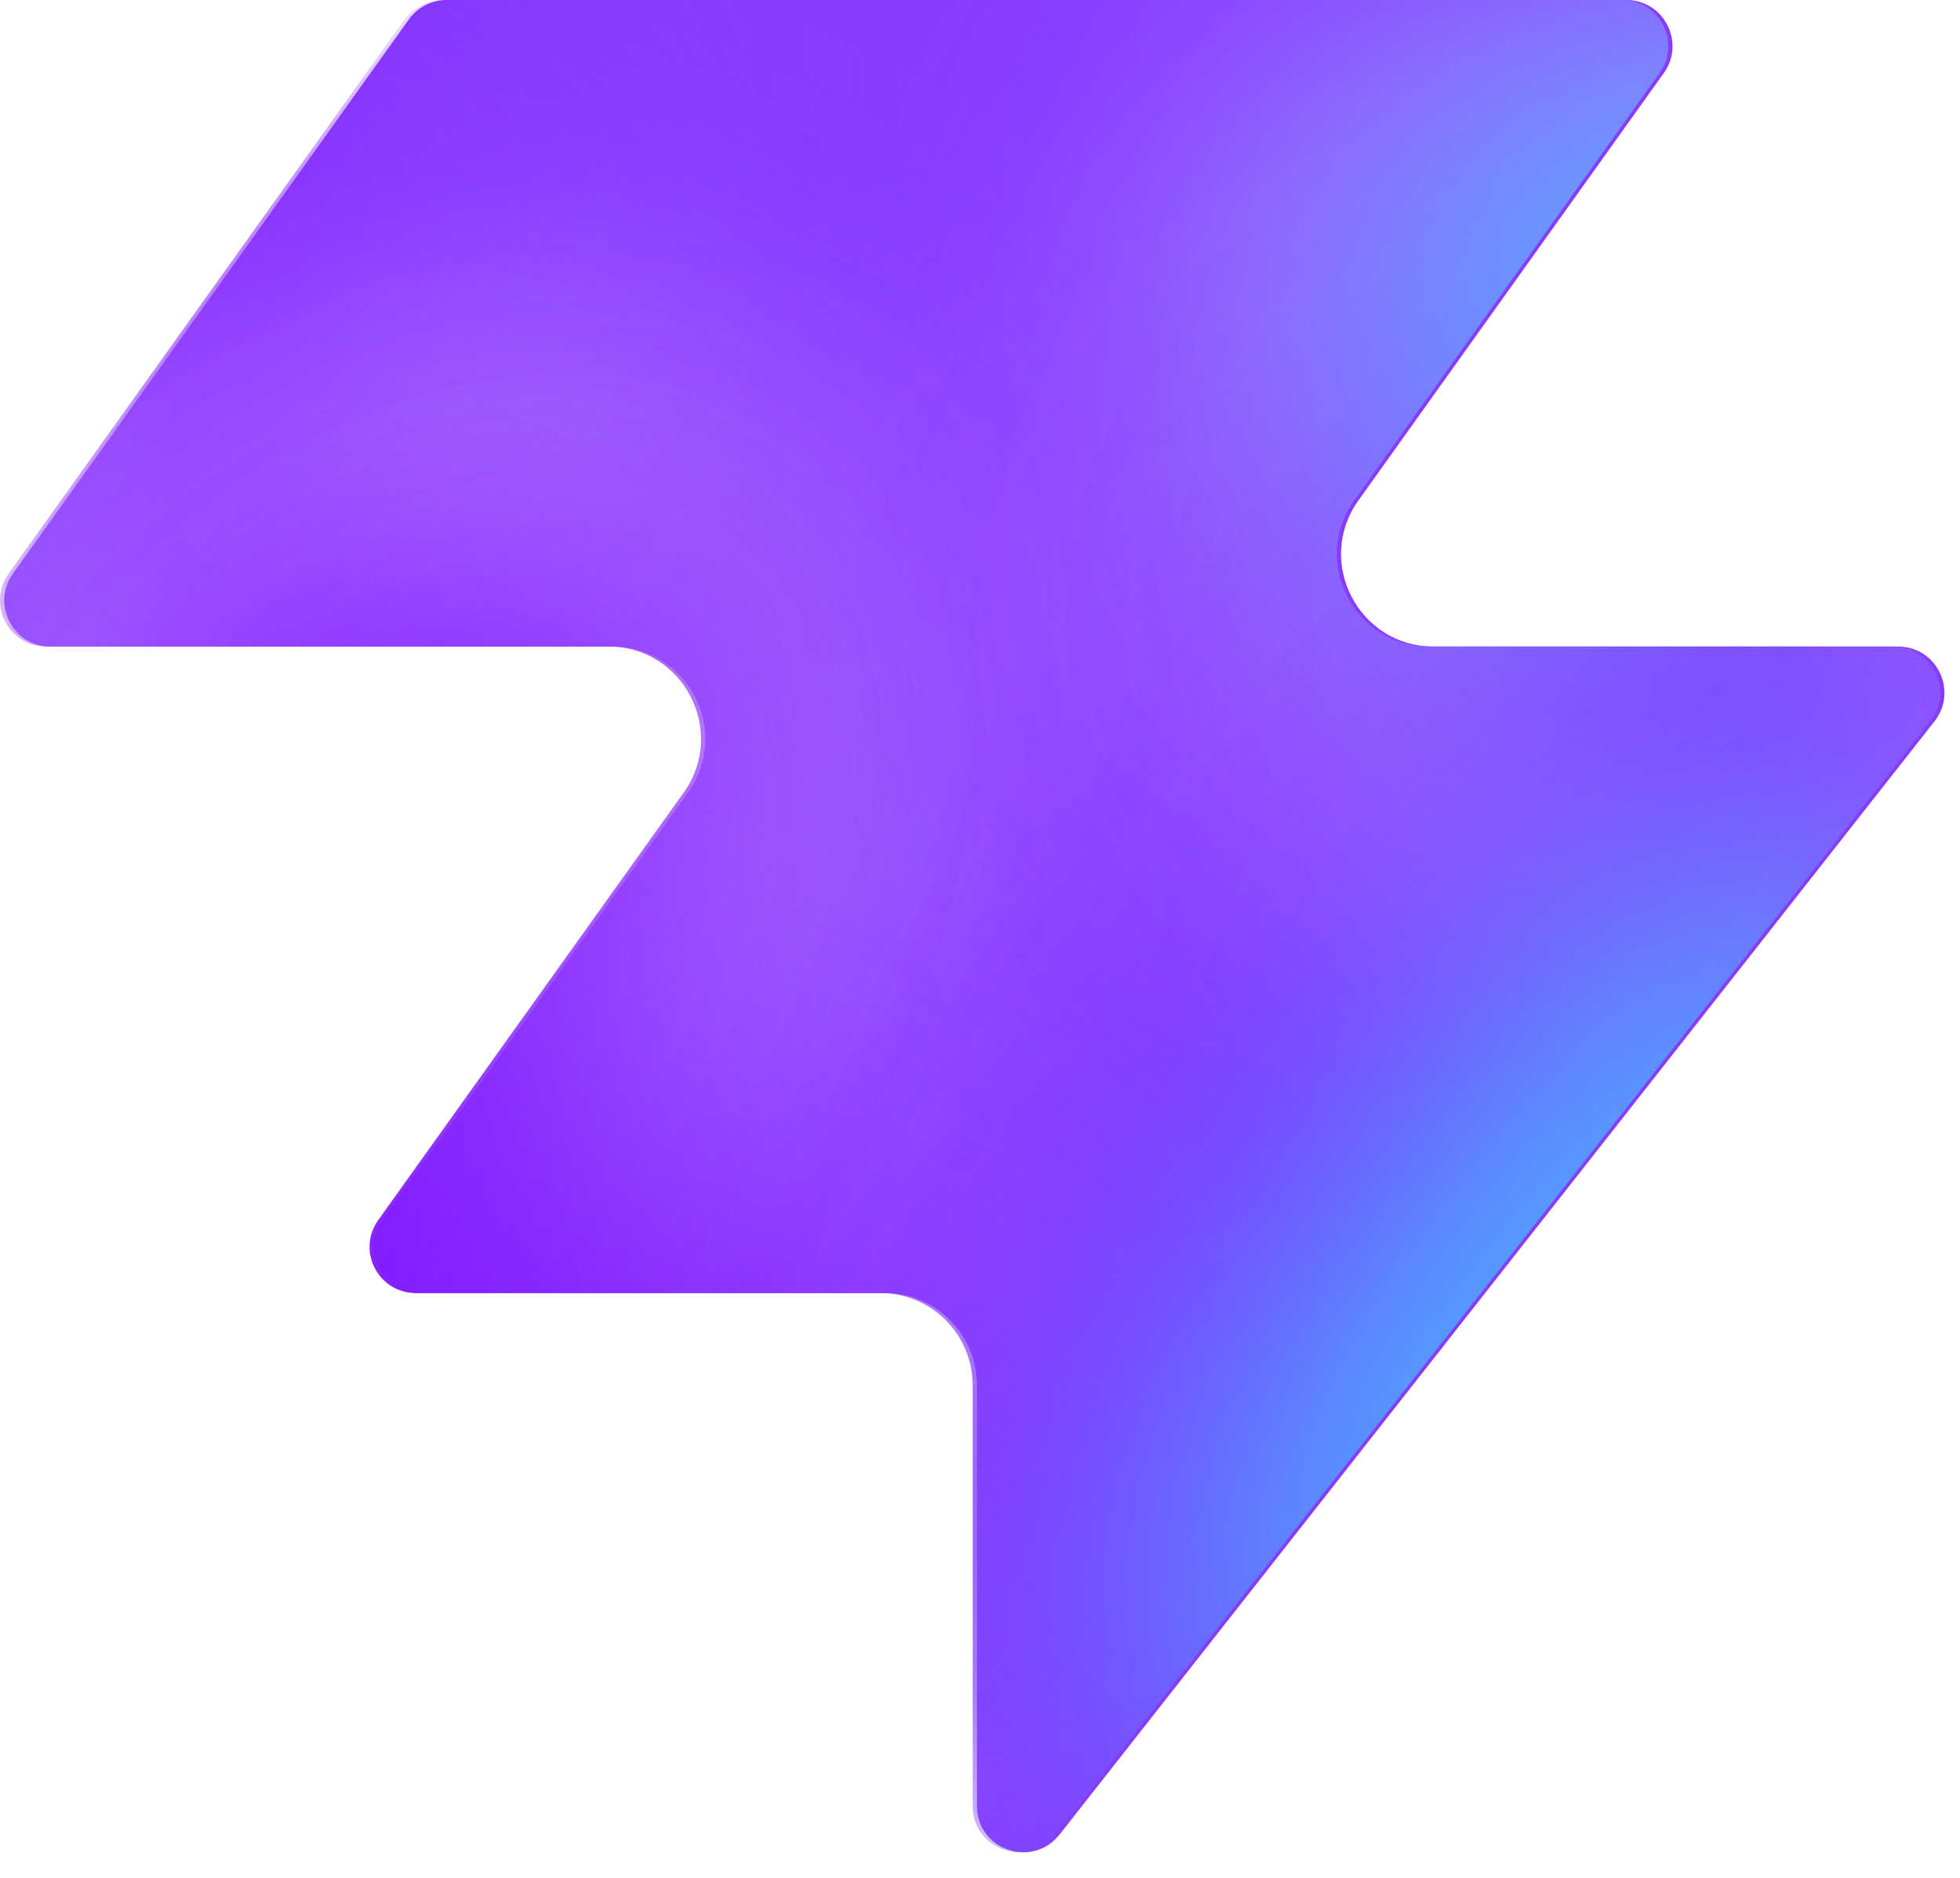
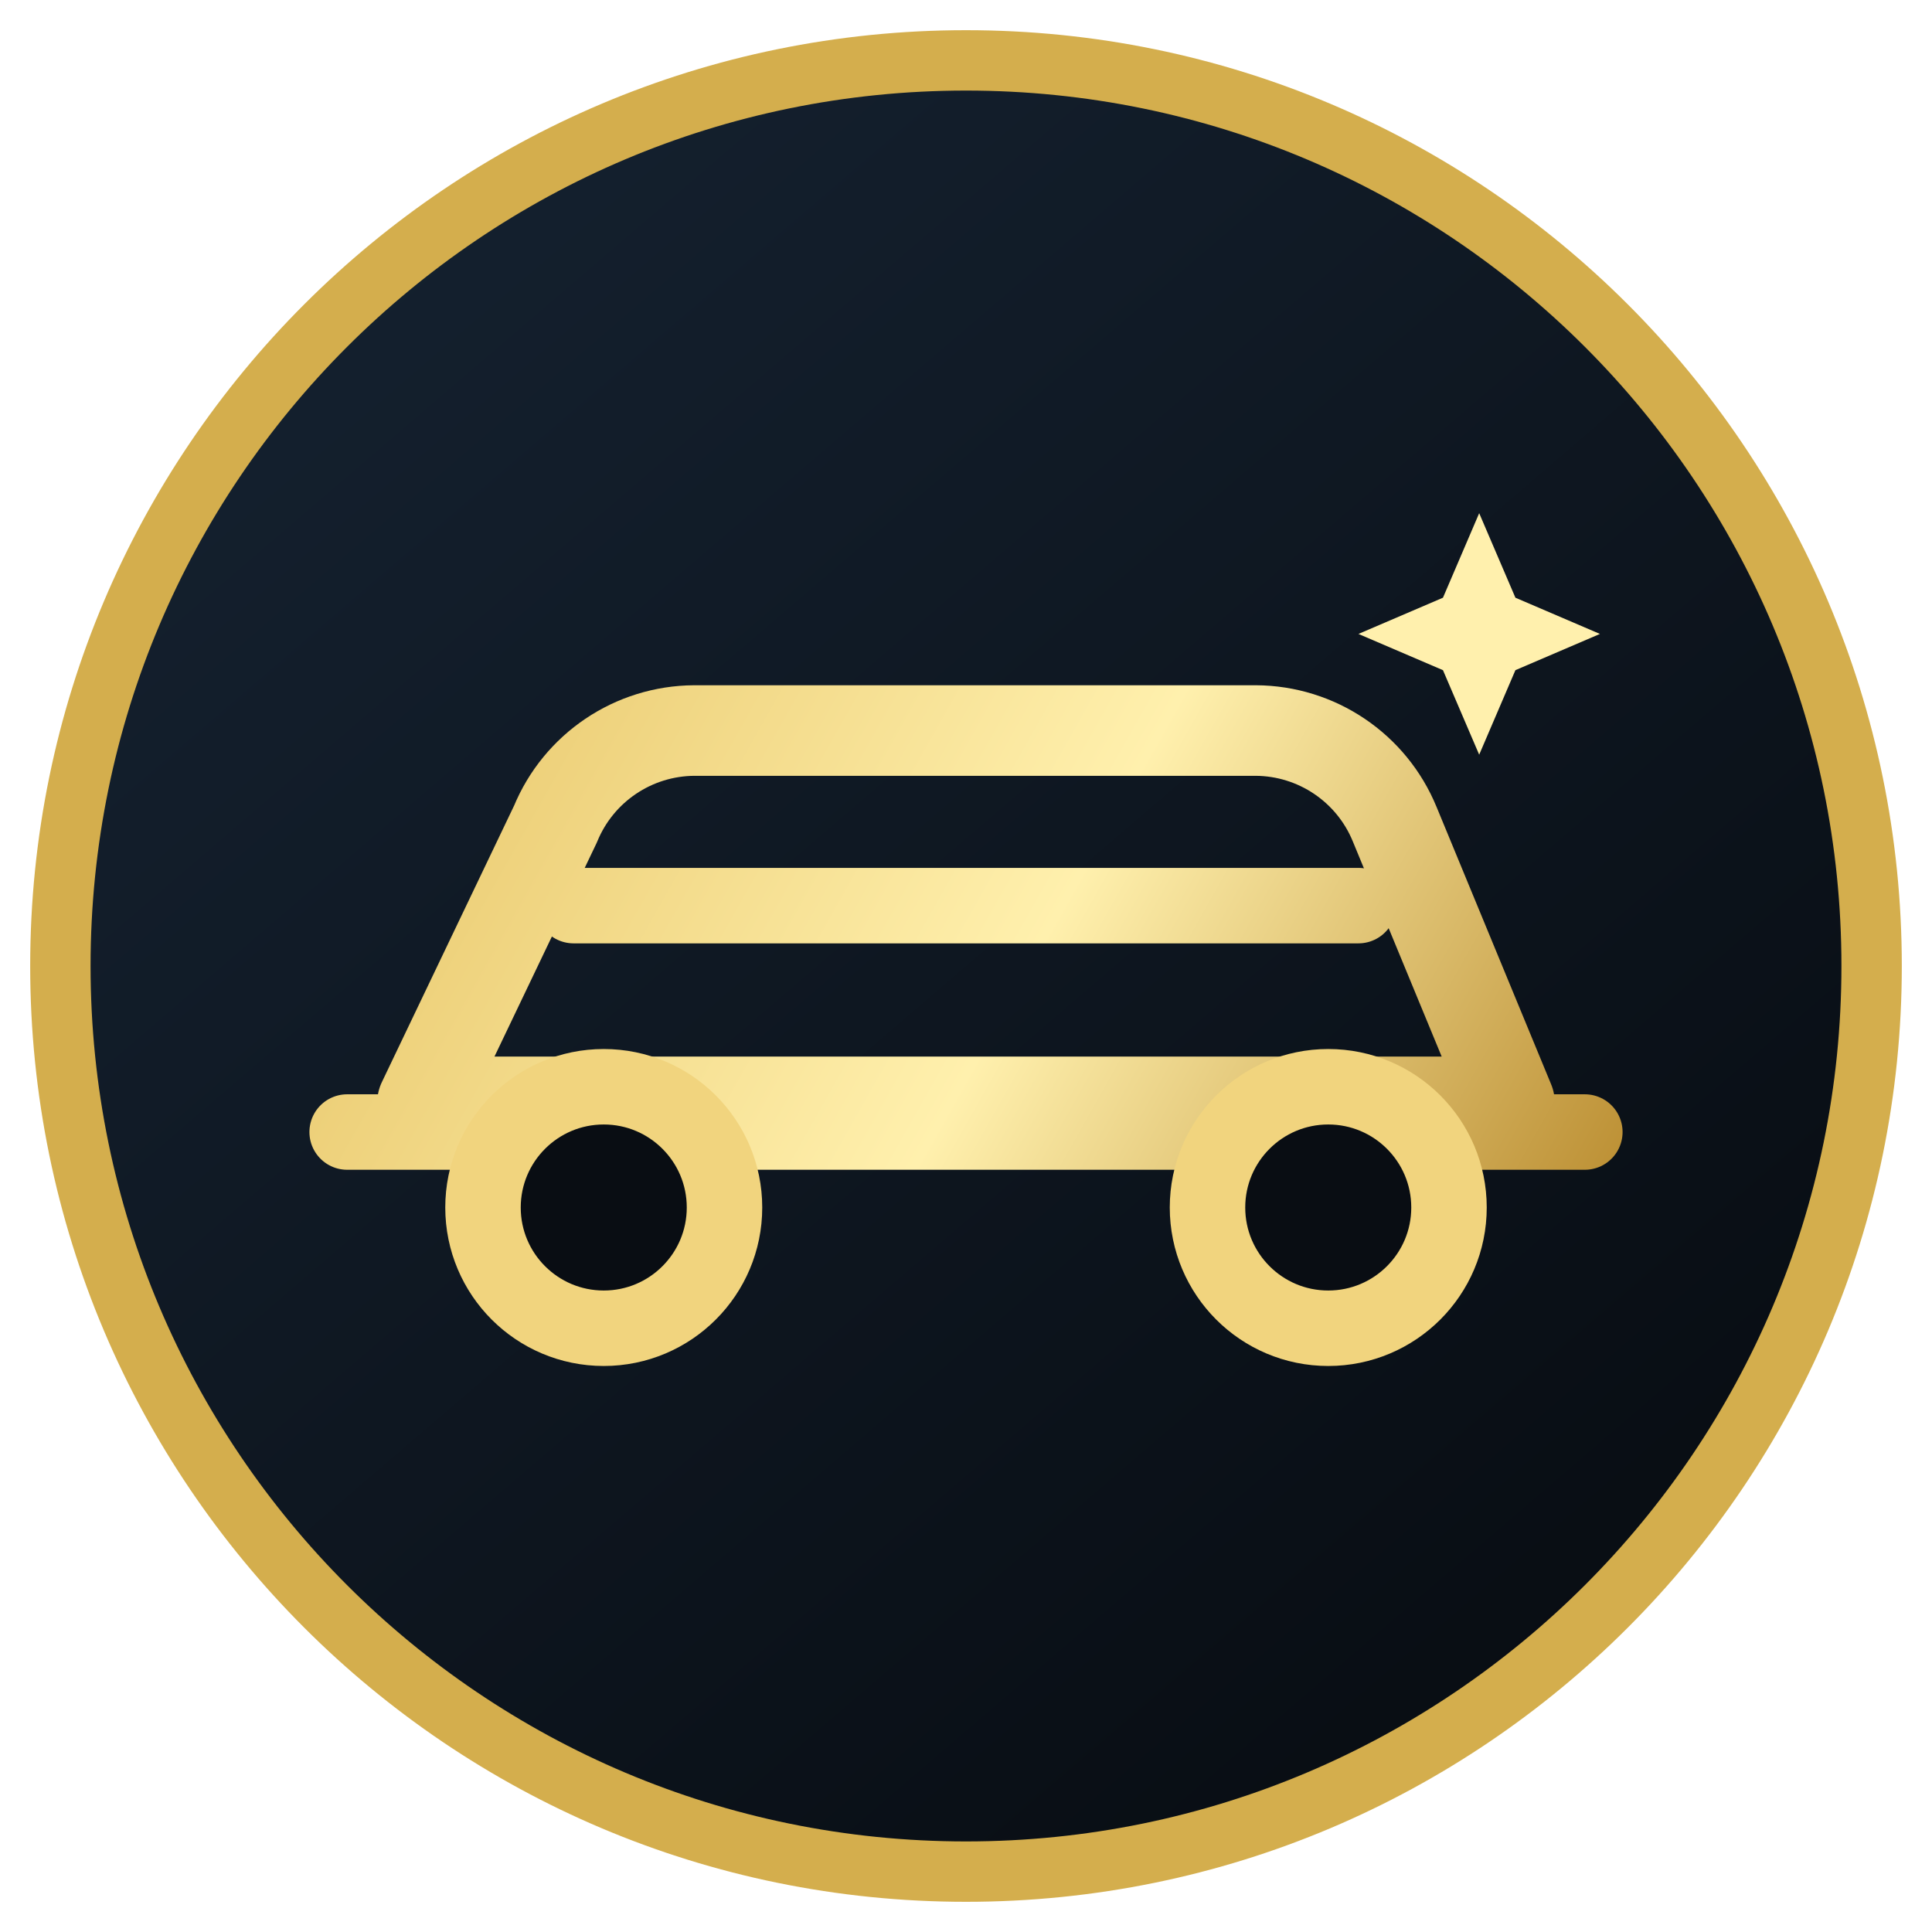
- <svg xmlns="http://www.w3.org/2000/svg" width="48" height="46" fill="none" viewBox="0 0 48 46">
-   <path fill="#863bff" d="M25.946 44.938c-.664.845-2.021.375-2.021-.698V33.937a2.26 2.26 0 0 0-2.262-2.262H10.287c-.92 0-1.456-1.04-.92-1.788l7.48-10.471c1.07-1.497 0-3.578-1.842-3.578H1.237c-.92 0-1.456-1.04-.92-1.788L10.013.474c.214-.297.556-.474.92-.474h28.894c.92 0 1.456 1.04.92 1.788l-7.48 10.471c-1.07 1.498 0 3.579 1.842 3.579h11.377c.943 0 1.473 1.088.89 1.83L25.947 44.94z" />
-   <mask id="a" width="48" height="46" x="0" y="0" maskUnits="userSpaceOnUse" mask-type="alpha">
-     <path fill="#000" d="M25.842 44.938c-.664.844-2.021.375-2.021-.698V33.937a2.26 2.26 0 0 0-2.262-2.262H10.183c-.92 0-1.456-1.04-.92-1.788l7.48-10.471c1.07-1.498 0-3.579-1.842-3.579H1.133c-.92 0-1.456-1.04-.92-1.787L9.91.473c.214-.297.556-.474.92-.474h28.894c.92 0 1.456 1.04.92 1.788l-7.48 10.471c-1.07 1.498 0 3.578 1.842 3.578h11.377c.943 0 1.473 1.088.89 1.832L25.843 44.94z" />
-   </mask>
-   <g mask="url(#a)">
-     <g filter="url(#b)">
-       <ellipse cx="5.508" cy="14.704" fill="#ede6ff" rx="5.508" ry="14.704" transform="matrix(.00324 1 1 -.00324 -4.47 31.516)" />
-     </g>
-     <g filter="url(#c)">
-       <ellipse cx="10.399" cy="29.851" fill="#ede6ff" rx="10.399" ry="29.851" transform="matrix(.00324 1 1 -.00324 -39.328 7.883)" />
-     </g>
-     <g filter="url(#d)">
-       <ellipse cx="5.508" cy="30.487" fill="#7e14ff" rx="5.508" ry="30.487" transform="rotate(89.814 -25.913 -14.639)scale(1 -1)" />
-     </g>
-     <g filter="url(#e)">
-       <ellipse cx="5.508" cy="30.599" fill="#7e14ff" rx="5.508" ry="30.599" transform="rotate(89.814 -32.644 -3.334)scale(1 -1)" />
-     </g>
-     <g filter="url(#f)">
-       <ellipse cx="5.508" cy="30.599" fill="#7e14ff" rx="5.508" ry="30.599" transform="matrix(.00324 1 1 -.00324 -34.34 30.47)" />
-     </g>
-     <g filter="url(#g)">
-       <ellipse cx="14.072" cy="22.078" fill="#ede6ff" rx="14.072" ry="22.078" transform="rotate(93.35 24.506 48.493)scale(-1 1)" />
-     </g>
-     <g filter="url(#h)">
-       <ellipse cx="3.47" cy="21.501" fill="#7e14ff" rx="3.47" ry="21.501" transform="rotate(89.009 28.708 47.59)scale(-1 1)" />
-     </g>
-     <g filter="url(#i)">
-       <ellipse cx="3.47" cy="21.501" fill="#7e14ff" rx="3.47" ry="21.501" transform="rotate(89.009 28.708 47.59)scale(-1 1)" />
-     </g>
-     <g filter="url(#j)">
-       <ellipse cx=".387" cy="8.972" fill="#7e14ff" rx="4.407" ry="29.108" transform="rotate(39.51 .387 8.972)" />
-     </g>
-     <g filter="url(#k)">
-       <ellipse cx="47.523" cy="-6.092" fill="#7e14ff" rx="4.407" ry="29.108" transform="rotate(37.892 47.523 -6.092)" />
-     </g>
-     <g filter="url(#l)">
-       <ellipse cx="41.412" cy="6.333" fill="#47bfff" rx="5.971" ry="9.665" transform="rotate(37.892 41.412 6.333)" />
-     </g>
-     <g filter="url(#m)">
-       <ellipse cx="-1.879" cy="38.332" fill="#7e14ff" rx="4.407" ry="29.108" transform="rotate(37.892 -1.88 38.332)" />
-     </g>
-     <g filter="url(#n)">
-       <ellipse cx="-1.879" cy="38.332" fill="#7e14ff" rx="4.407" ry="29.108" transform="rotate(37.892 -1.88 38.332)" />
-     </g>
-     <g filter="url(#o)">
-       <ellipse cx="35.651" cy="29.907" fill="#7e14ff" rx="4.407" ry="29.108" transform="rotate(37.892 35.651 29.907)" />
-     </g>
-     <g filter="url(#p)">
-       <ellipse cx="38.418" cy="32.4" fill="#47bfff" rx="5.971" ry="15.297" transform="rotate(37.892 38.418 32.4)" />
-     </g>
-   </g>
+ <svg xmlns="http://www.w3.org/2000/svg" viewBox="0 0 64 64" role="img" aria-labelledby="title">
  <defs>
-     <filter id="b" width="60.045" height="41.654" x="-19.77" y="16.149" color-interpolation-filters="sRGB" filterUnits="userSpaceOnUse">
-       <feFlood flood-opacity="0" result="BackgroundImageFix" />
-       <feBlend in="SourceGraphic" in2="BackgroundImageFix" result="shape" />
-       <feGaussianBlur result="effect1_foregroundBlur_2002_17158" stdDeviation="7.659" />
-     </filter>
-     <filter id="c" width="90.34" height="51.437" x="-54.613" y="-7.533" color-interpolation-filters="sRGB" filterUnits="userSpaceOnUse">
-       <feFlood flood-opacity="0" result="BackgroundImageFix" />
-       <feBlend in="SourceGraphic" in2="BackgroundImageFix" result="shape" />
-       <feGaussianBlur result="effect1_foregroundBlur_2002_17158" stdDeviation="7.659" />
-     </filter>
-     <filter id="d" width="79.355" height="29.4" x="-49.64" y="2.03" color-interpolation-filters="sRGB" filterUnits="userSpaceOnUse">
-       <feFlood flood-opacity="0" result="BackgroundImageFix" />
-       <feBlend in="SourceGraphic" in2="BackgroundImageFix" result="shape" />
-       <feGaussianBlur result="effect1_foregroundBlur_2002_17158" stdDeviation="4.596" />
-     </filter>
-     <filter id="e" width="79.579" height="29.4" x="-45.045" y="20.029" color-interpolation-filters="sRGB" filterUnits="userSpaceOnUse">
-       <feFlood flood-opacity="0" result="BackgroundImageFix" />
-       <feBlend in="SourceGraphic" in2="BackgroundImageFix" result="shape" />
-       <feGaussianBlur result="effect1_foregroundBlur_2002_17158" stdDeviation="4.596" />
-     </filter>
-     <filter id="f" width="79.579" height="29.4" x="-43.513" y="21.178" color-interpolation-filters="sRGB" filterUnits="userSpaceOnUse">
-       <feFlood flood-opacity="0" result="BackgroundImageFix" />
-       <feBlend in="SourceGraphic" in2="BackgroundImageFix" result="shape" />
-       <feGaussianBlur result="effect1_foregroundBlur_2002_17158" stdDeviation="4.596" />
-     </filter>
-     <filter id="g" width="74.749" height="58.852" x="15.756" y="-17.901" color-interpolation-filters="sRGB" filterUnits="userSpaceOnUse">
-       <feFlood flood-opacity="0" result="BackgroundImageFix" />
-       <feBlend in="SourceGraphic" in2="BackgroundImageFix" result="shape" />
-       <feGaussianBlur result="effect1_foregroundBlur_2002_17158" stdDeviation="7.659" />
-     </filter>
-     <filter id="h" width="61.377" height="25.362" x="23.548" y="2.284" color-interpolation-filters="sRGB" filterUnits="userSpaceOnUse">
-       <feFlood flood-opacity="0" result="BackgroundImageFix" />
-       <feBlend in="SourceGraphic" in2="BackgroundImageFix" result="shape" />
-       <feGaussianBlur result="effect1_foregroundBlur_2002_17158" stdDeviation="4.596" />
-     </filter>
-     <filter id="i" width="61.377" height="25.362" x="23.548" y="2.284" color-interpolation-filters="sRGB" filterUnits="userSpaceOnUse">
-       <feFlood flood-opacity="0" result="BackgroundImageFix" />
-       <feBlend in="SourceGraphic" in2="BackgroundImageFix" result="shape" />
-       <feGaussianBlur result="effect1_foregroundBlur_2002_17158" stdDeviation="4.596" />
-     </filter>
-     <filter id="j" width="56.045" height="63.649" x="-27.636" y="-22.853" color-interpolation-filters="sRGB" filterUnits="userSpaceOnUse">
-       <feFlood flood-opacity="0" result="BackgroundImageFix" />
-       <feBlend in="SourceGraphic" in2="BackgroundImageFix" result="shape" />
-       <feGaussianBlur result="effect1_foregroundBlur_2002_17158" stdDeviation="4.596" />
-     </filter>
-     <filter id="k" width="54.814" height="64.646" x="20.116" y="-38.415" color-interpolation-filters="sRGB" filterUnits="userSpaceOnUse">
-       <feFlood flood-opacity="0" result="BackgroundImageFix" />
-       <feBlend in="SourceGraphic" in2="BackgroundImageFix" result="shape" />
-       <feGaussianBlur result="effect1_foregroundBlur_2002_17158" stdDeviation="4.596" />
-     </filter>
-     <filter id="l" width="33.541" height="35.313" x="24.641" y="-11.323" color-interpolation-filters="sRGB" filterUnits="userSpaceOnUse">
-       <feFlood flood-opacity="0" result="BackgroundImageFix" />
-       <feBlend in="SourceGraphic" in2="BackgroundImageFix" result="shape" />
-       <feGaussianBlur result="effect1_foregroundBlur_2002_17158" stdDeviation="4.596" />
-     </filter>
-     <filter id="m" width="54.814" height="64.646" x="-29.286" y="6.009" color-interpolation-filters="sRGB" filterUnits="userSpaceOnUse">
-       <feFlood flood-opacity="0" result="BackgroundImageFix" />
-       <feBlend in="SourceGraphic" in2="BackgroundImageFix" result="shape" />
-       <feGaussianBlur result="effect1_foregroundBlur_2002_17158" stdDeviation="4.596" />
-     </filter>
-     <filter id="n" width="54.814" height="64.646" x="-29.286" y="6.009" color-interpolation-filters="sRGB" filterUnits="userSpaceOnUse">
-       <feFlood flood-opacity="0" result="BackgroundImageFix" />
-       <feBlend in="SourceGraphic" in2="BackgroundImageFix" result="shape" />
-       <feGaussianBlur result="effect1_foregroundBlur_2002_17158" stdDeviation="4.596" />
-     </filter>
-     <filter id="o" width="54.814" height="64.646" x="8.244" y="-2.416" color-interpolation-filters="sRGB" filterUnits="userSpaceOnUse">
-       <feFlood flood-opacity="0" result="BackgroundImageFix" />
-       <feBlend in="SourceGraphic" in2="BackgroundImageFix" result="shape" />
-       <feGaussianBlur result="effect1_foregroundBlur_2002_17158" stdDeviation="4.596" />
-     </filter>
-     <filter id="p" width="39.409" height="43.623" x="18.713" y="10.588" color-interpolation-filters="sRGB" filterUnits="userSpaceOnUse">
-       <feFlood flood-opacity="0" result="BackgroundImageFix" />
-       <feBlend in="SourceGraphic" in2="BackgroundImageFix" result="shape" />
-       <feGaussianBlur result="effect1_foregroundBlur_2002_17158" stdDeviation="4.596" />
-     </filter>
+     <linearGradient id="bg" x1="8" y1="4" x2="56" y2="60" gradientUnits="userSpaceOnUse">
+       <stop stop-color="#152231" />
+       <stop offset="1" stop-color="#070b10" />
+     </linearGradient>
+     <linearGradient id="accent" x1="13" y1="22" x2="52" y2="44" gradientUnits="userSpaceOnUse">
+       <stop stop-color="#e8c76b" />
+       <stop offset=".52" stop-color="#fff0ad" />
+       <stop offset="1" stop-color="#b98b2e" />
+     </linearGradient>
  </defs>
+   <circle cx="32" cy="32" r="30" fill="url(#bg)" stroke="#d4ae4d" stroke-width="2" />
+   <path d="M14 36.5h36l-3.8-9.2a5 5 0 0 0-4.6-3.1H23a5 5 0 0 0-4.6 3.1L14 36.5Z" fill="none" stroke="url(#accent)" stroke-width="3" stroke-linejoin="round" />
+   <path d="M11.5 37.5h41M19 30h26" fill="none" stroke="url(#accent)" stroke-width="2.5" stroke-linecap="round" />
+   <circle cx="20" cy="40" r="4" fill="#090d13" stroke="#f1d47e" stroke-width="2.5" />
+   <circle cx="44" cy="40" r="4" fill="#090d13" stroke="#f1d47e" stroke-width="2.5" />
+   <path d="m49 17 1.2 2.8L53 21l-2.8 1.2L49 25l-1.2-2.8L45 21l2.8-1.2L49 17Z" fill="#fff0ad" />
</svg>
